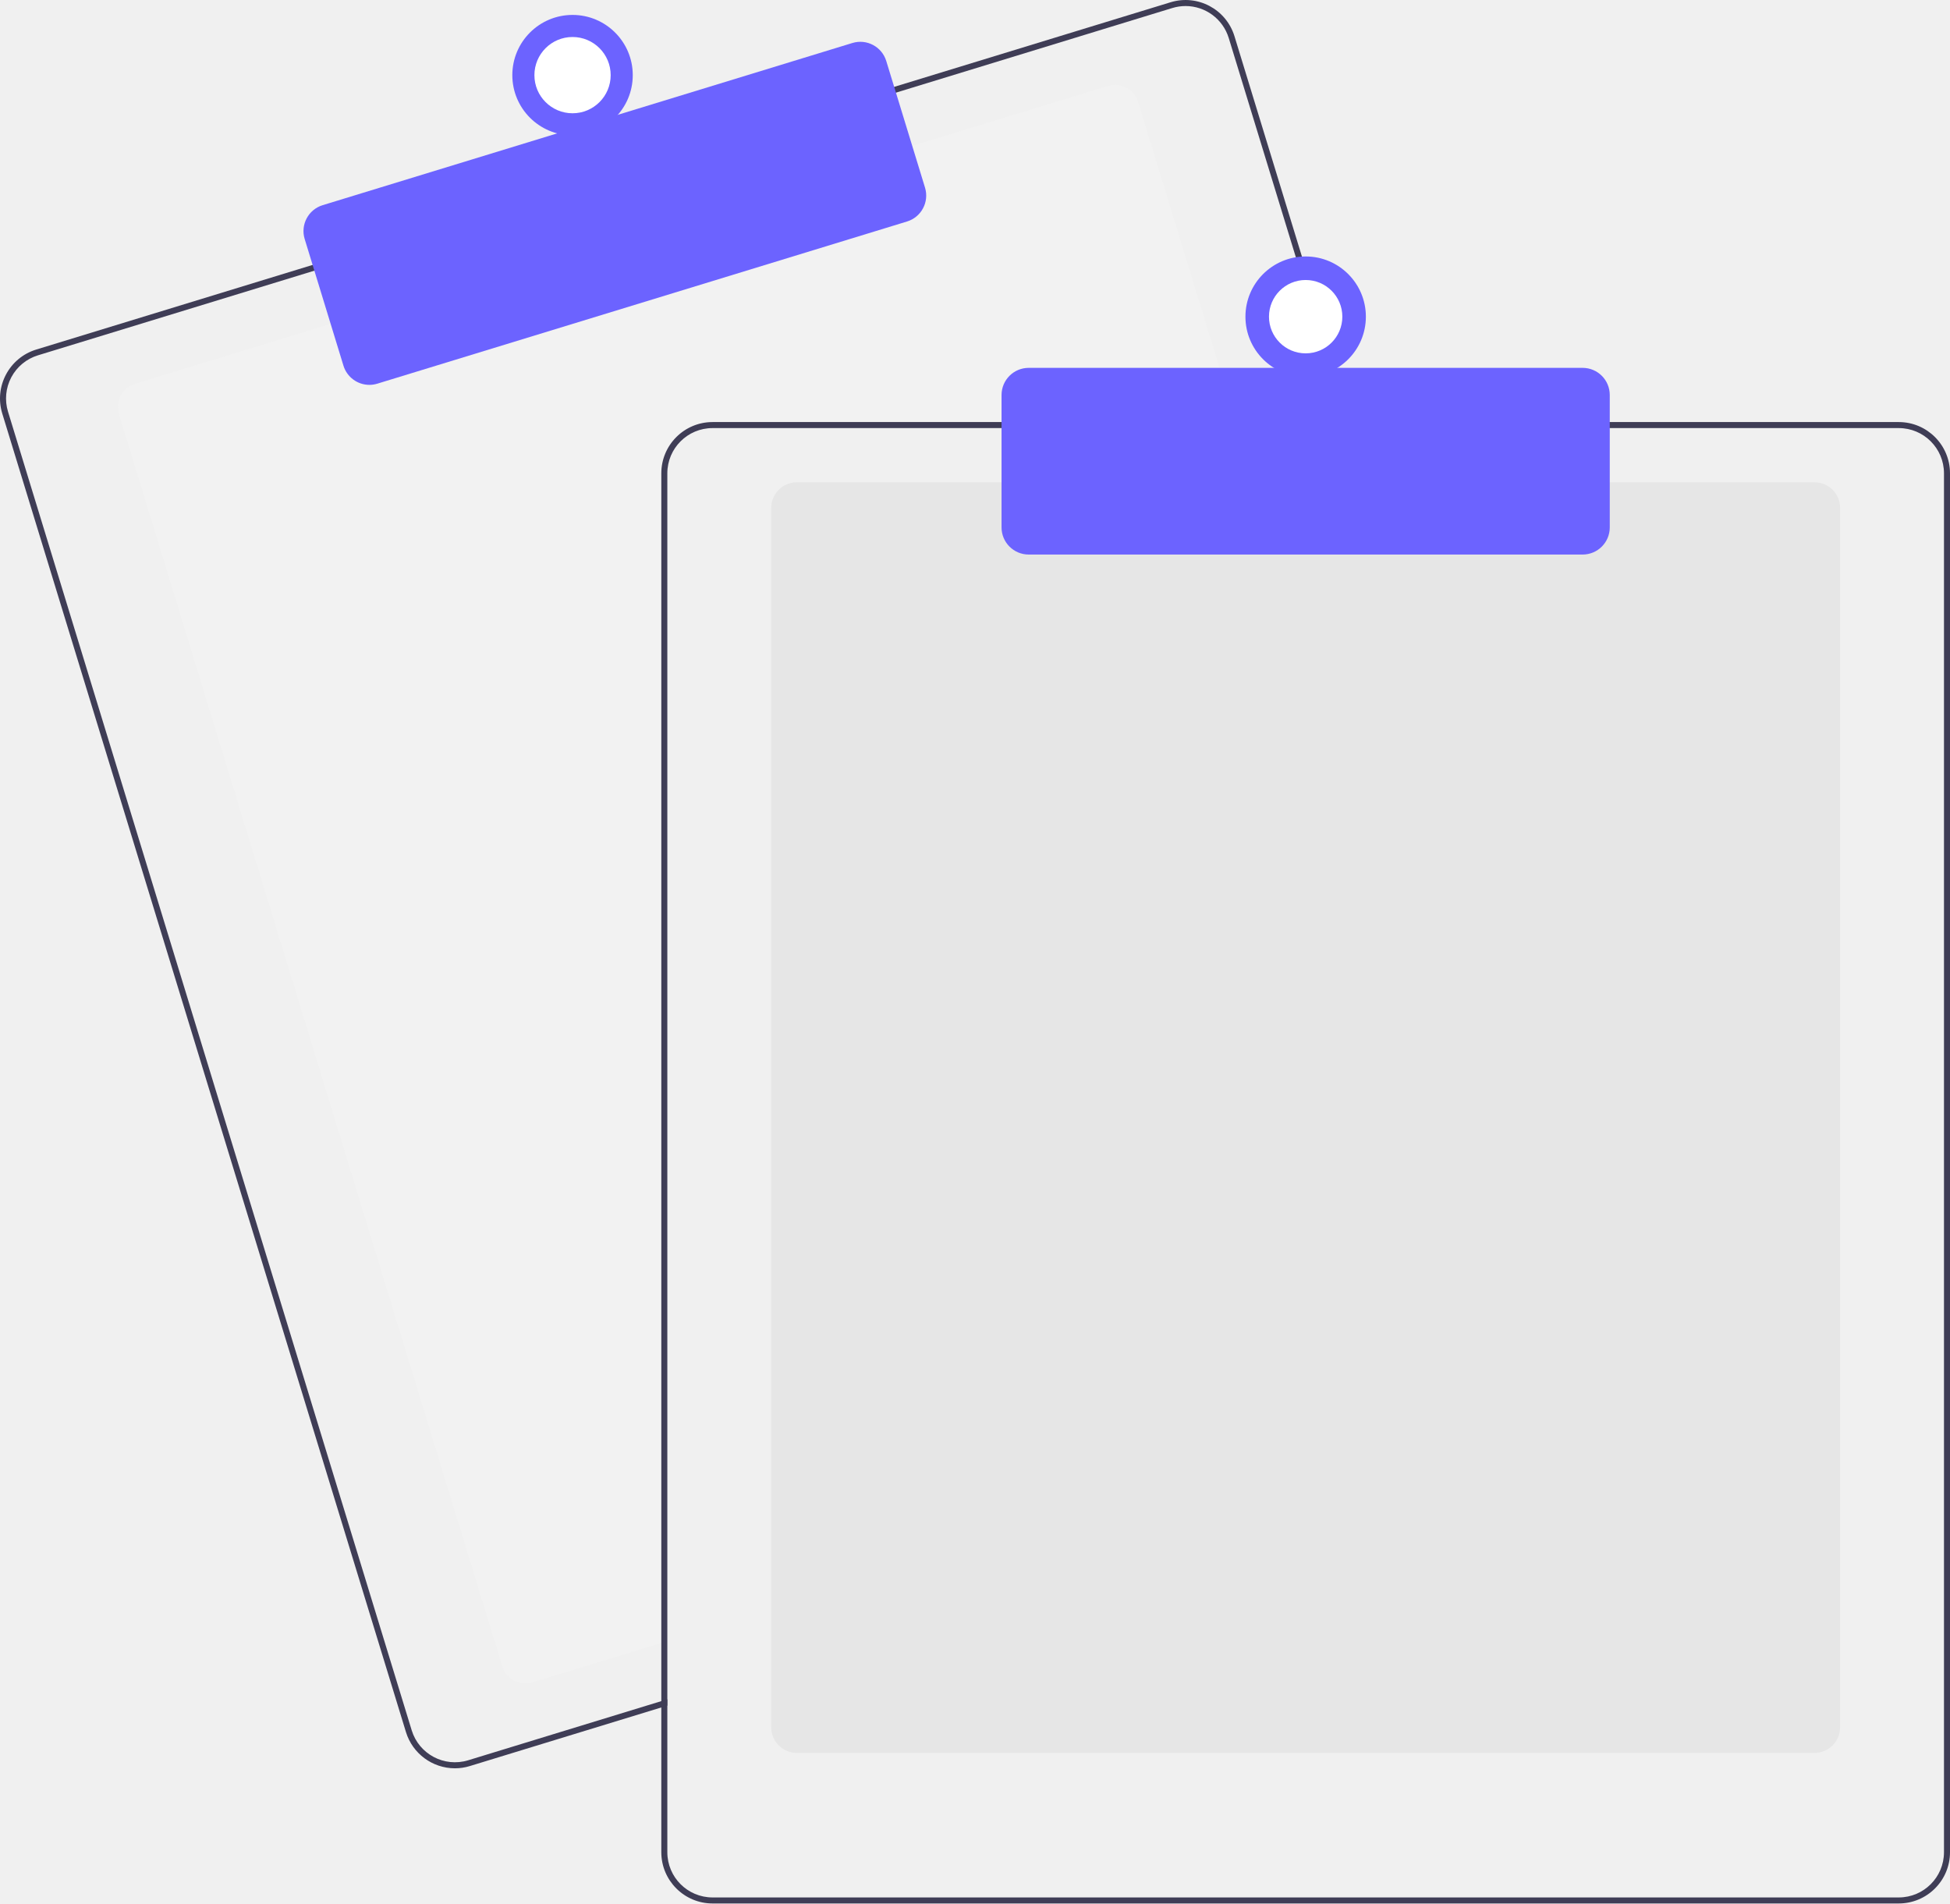
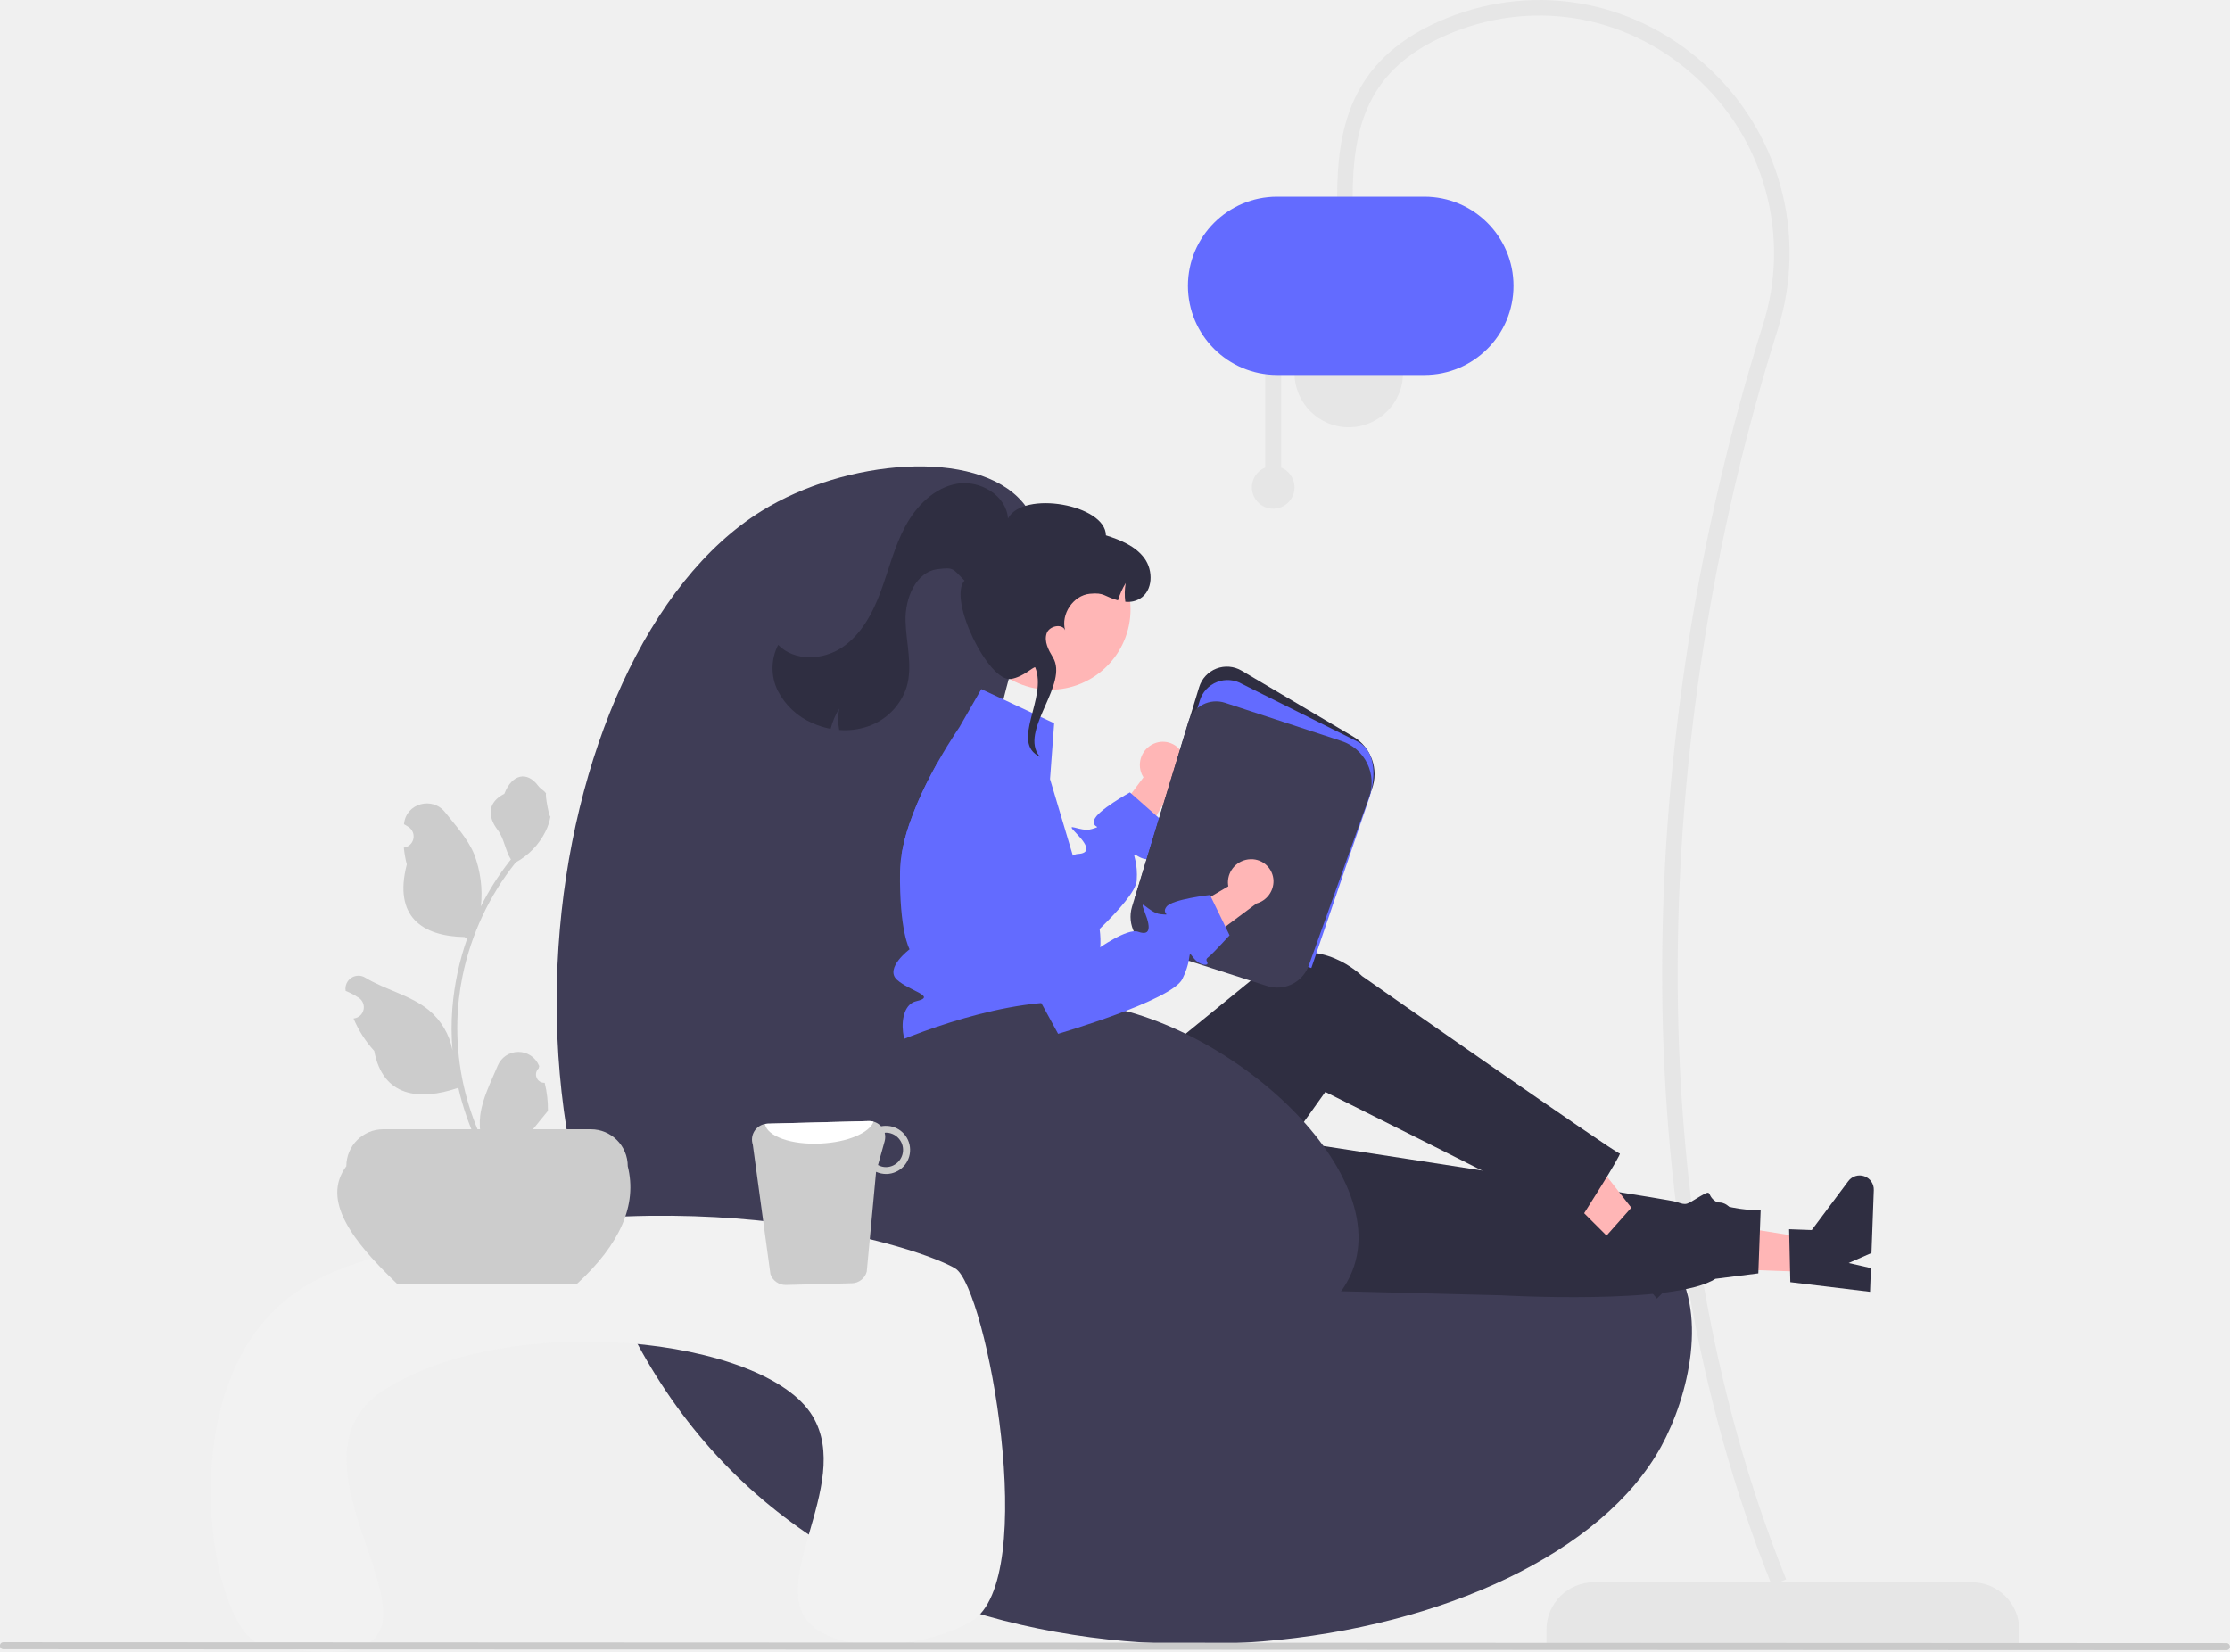
- <svg xmlns="http://www.w3.org/2000/svg" data-name="Layer 1" width="647.636" height="632.174" viewBox="0 0 647.636 632.174">
-   <path d="M687.328,276.087H512.818a15.018,15.018,0,0,0-15,15v387.85l-2,.61-42.81,13.11a8.007,8.007,0,0,1-9.99-5.31L315.678,271.397a8.003,8.003,0,0,1,5.31-9.99l65.97-20.2,191.25-58.54,65.97-20.2a7.989,7.989,0,0,1,9.99,5.3l32.55,106.32Z" transform="translate(-276.1819 -133.9131)" fill="#f2f2f2" />
-   <path d="M725.408,274.087l-39.23-128.14a16.994,16.994,0,0,0-21.23-11.28l-92.75,28.39L380.958,221.607l-92.75,28.4a17.015,17.015,0,0,0-11.28,21.23l134.08,437.93a17.027,17.027,0,0,0,16.26,12.03,16.789,16.789,0,0,0,4.97-.75l63.58-19.46,2-.62v-2.09l-2,.61-64.17,19.65a15.015,15.015,0,0,1-18.73-9.95l-134.07-437.94a14.979,14.979,0,0,1,9.95-18.73l92.75-28.4,191.24-58.54,92.75-28.4a15.156,15.156,0,0,1,4.41-.66,15.015,15.015,0,0,1,14.32,10.61l39.05,127.56.62,2h2.08Z" transform="translate(-276.1819 -133.9131)" fill="#3f3d56" />
-   <path d="M398.863,261.734a9.016,9.016,0,0,1-8.611-6.367l-12.88-42.072a8.999,8.999,0,0,1,5.971-11.24l175.939-53.864a9.009,9.009,0,0,1,11.241,5.971l12.88,42.072a9.01,9.01,0,0,1-5.971,11.241L401.492,261.339A8.976,8.976,0,0,1,398.863,261.734Z" transform="translate(-276.1819 -133.9131)" fill="#6c63ff" />
-   <circle cx="190.154" cy="24.955" r="20" fill="#6c63ff" />
-   <circle cx="190.154" cy="24.955" r="12.665" fill="#fff" />
-   <path d="M878.818,716.087h-338a8.51,8.51,0,0,1-8.5-8.5v-405a8.51,8.51,0,0,1,8.5-8.5h338a8.51,8.51,0,0,1,8.5,8.5v405A8.51,8.51,0,0,1,878.818,716.087Z" transform="translate(-276.1819 -133.9131)" fill="#e6e6e6" />
-   <path d="M723.318,274.087h-210.5a17.024,17.024,0,0,0-17,17v407.8l2-.61v-407.19a15.018,15.018,0,0,1,15-15H723.938Zm183.5,0h-394a17.024,17.024,0,0,0-17,17v458a17.024,17.024,0,0,0,17,17h394a17.024,17.024,0,0,0,17-17v-458A17.024,17.024,0,0,0,906.818,274.087Zm15,475a15.018,15.018,0,0,1-15,15h-394a15.018,15.018,0,0,1-15-15v-458a15.018,15.018,0,0,1,15-15h394a15.018,15.018,0,0,1,15,15Z" transform="translate(-276.1819 -133.9131)" fill="#3f3d56" />
-   <path d="M801.818,318.087h-184a9.01,9.01,0,0,1-9-9v-44a9.01,9.01,0,0,1,9-9h184a9.01,9.01,0,0,1,9,9v44A9.01,9.01,0,0,1,801.818,318.087Z" transform="translate(-276.1819 -133.9131)" fill="#6c63ff" />
-   <circle cx="433.636" cy="105.174" r="20" fill="#6c63ff" />
-   <circle cx="433.636" cy="105.174" r="12.182" fill="#fff" />
+ <svg xmlns="http://www.w3.org/2000/svg" data-name="Layer 1" width="751.131" height="556.415" viewBox="0 0 751.131 556.415">
+   <path d="M745.319,704.743H904.585a0,0,0,0,1,0,0v4.887a16,16,0,0,1-16,16H761.319a16,16,0,0,1-16-16V704.743A0,0,0,0,1,745.319,704.743Z" transform="translate(1425.47 1258.58) rotate(-180)" fill="#e6e6e6" />
+   <path d="M821.225,705.718l4.843-1.951c-50.677-125.789-45.795-284.482-2.956-420.613a85.005,85.005,0,0,0-24.764-89.934c-24.865-22.189-59.145-27.594-89.467-14.108-29.931,13.314-34.056,36.505-34.056,59.583h5.222c0-24.635,5.265-43.383,30.957-54.812,28.419-12.639,60.555-7.569,83.867,13.234A79.839,79.839,0,0,1,818.131,281.586C774.798,419.289,770.202,579.072,821.225,705.718Z" transform="translate(-224.4343 -171.7927)" fill="#e6e6e6" />
+   <circle cx="454.307" cy="125.648" r="18.276" fill="#e6e6e6" />
+   <path d="M650.594,329.302V294.672h5.385v34.629a7.179,7.179,0,1,1-5.385,0Z" transform="translate(-224.4343 -171.7927)" fill="#e6e6e6" />
+   <path d="M624.565,268.068a30.06,30.06,0,0,1,30.025-30.025h49.607a30.025,30.025,0,1,1,0,60.051H654.59A30.06,30.06,0,0,1,624.565,268.068Z" transform="translate(-224.4343 -171.7927)" fill="#636bff" />
+   <path d="M554.67,454.005c4.981-63.723,30.447-94.083,14.14-113.123-15.619-18.238-59.617-14.47-87.872,3.03-76.212,47.202-104.134,235.332-6.06,327.249C568.072,758.504,744.695,730.53,783.946,659.04c9.158-16.681,16.434-45.922,3.03-63.632-33.278-43.967-154.271,35.669-208.066-14.14C547.03,551.749,551.937,488.975,554.67,454.005Z" transform="translate(-224.4343 -171.7927)" fill="#3f3d56" />
+   <path d="M612.927,422.347a7.822,7.822,0,0,0-3.924,10.18,7.504,7.504,0,0,0,.597,1.087l-16.358,21.842,8.163,12.2,19.174-32.343a7.8,7.8,0,0,0,2.373-9.222,7.465,7.465,0,0,0-9.838-3.828Q613.02,422.303,612.927,422.347Z" transform="translate(-224.4343 -171.7927)" fill="#ffb6b6" />
+   <path d="M612.914,460.005c1.071.949-1.899,2.121-5.04.273-.899-.535-1.283-.758-1.384-.616-.253.353,1.222,2.959.828,8.747-.242,3.454-5.979,9.949-12.494,16.282-8.807,8.565-19.049,16.827-19.049,16.827l-3.596-2.879-37.704-30.23-6.363-8.807a62.681,62.681,0,0,1,2.616-10.232,111.546,111.546,0,0,1,5.676-13.474c1.172-2.374,2.374-4.636,3.525-6.717l20.201,22.261,16.928,18.645s4.929-7.939,8.747-10.1a3.636,3.636,0,0,1,1.616-.555c3.858-.182,4.091-2.283-.384-6.858-4.474-4.575,1.172-.303,5.151-1.535,3.98-1.232,0,0,.838-3.081.838-3.081,11.999-9.262,11.999-9.262l.465.414,8.434,7.444,2.414,2.131s-2.636,7.232-3.363,8.757C612.248,458.965,611.854,459.046,612.914,460.005Z" transform="translate(-224.4343 -171.7927)" fill="#636bff" />
+   <polygon points="610.804 428.521 611.215 417.38 568.439 410.493 567.832 426.935 610.804 428.521" fill="#ffb6b6" />
+   <path d="M827.473,603.668l-.406-17.838,7.626.281,12.311-16.49a4.767,4.767,0,0,1,8.583,3.027l-.782,21.19-7.678,3.374,7.49,1.704-.295,7.989Z" transform="translate(-224.4343 -171.7927)" fill="#2f2e41" />
+   <path d="M594.489,604.651l135.488,3.435s58.508,3.379,72.236-5.551l14.476-1.828.785-21.264s-8.852.065-13.942-2.306-1.552-5.273-6.405-2.42-4.34,3.196-8.092,1.885S613.241,549.069,613.241,549.069Z" transform="translate(-224.4343 -171.7927)" fill="#2f2e41" />
+   <polygon points="548.592 423.631 556.471 415.744 529.796 381.601 518.168 393.243 548.592 423.631" fill="#ffb6b6" />
+   <path d="M765.053,588.562l11.835-13.353,5.399,5.393,20.241-3.716a4.767,4.767,0,0,1,4.234,8.057l-14.985,15.003-7.923-2.748,4.332,6.344-5.65,5.657Z" transform="translate(-224.4343 -171.7927)" fill="#2f2e41" />
+   <path d="M541.035,530.449l1.347,31.31c1.586,36.859,42.178,59.168,73.654,39.923q.87-.532,1.746-1.102s11.933-3.205,11.571-8.279,2.553-7.545,5.133-6.161,36.357-46.553,36.357-46.553,70.178,35.006,85.66,43.247c0,0,14.556-22.759,13.501-22.52s-86.819-59.788-86.819-59.788-13.972-14.14-31.304-4.804c-.361,1.371-.052,1.419-.052,1.419l-57.253,46.652-8.09-15.363Z" transform="translate(-224.4343 -171.7927)" fill="#2f2e41" />
+   <path d="M595.017,491.306a32.354,32.354,0,0,1-.616,4.303,25.39,25.39,0,0,1-1.98,5.939s0,2.111-4.04,9.181,1.01,4.04,4.04,9.292c3.03,5.242,0,2.828-3.363,6.202a7.722,7.722,0,0,0-1.909,7.606s-43.391.03-51.471-3-9.918-20.1-2.677-21.786c7.232-1.687-2.192-3.363-6.444-7.252-4.252-3.889,4.252-10.252,4.252-10.252s-3.505-6.05-3.212-26.362a40.029,40.029,0,0,1,.515-5.575,62.681,62.681,0,0,1,2.616-10.232,111.546,111.546,0,0,1,5.676-13.474c1.172-2.374,2.374-4.636,3.525-6.717.182-.323.353-.636.535-.949,2.192-3.879,4.192-7.05,5.515-9.08,1.02-1.576,1.636-2.464,1.636-2.464l7.353-12.787,24.544,11.504-1.394,18.817,4.232,14.191,1.949,6.535,1.505,5.04,2.323,7.807s-.636.03.121,1.071a34.484,34.484,0,0,1,6.575,15.827A32.227,32.227,0,0,1,595.017,491.306Z" transform="translate(-224.4343 -171.7927)" fill="#636bff" />
+   <path d="M665.896,493.334l-.461-.149-58.744-18.917,21.647-71.017a9.768,9.768,0,0,1,14.312-5.562l37.54,22.179a14.715,14.715,0,0,1,6.319,17.788Z" transform="translate(-224.4343 -171.7927)" fill="#2f2e41" />
+   <path d="M666.134,497.849l-59.217-19.069,21.647-71.017A9.768,9.768,0,0,1,642.876,402.201l39.332,19.637c5.909,3.49,5.771,12.524,3.027,19.936Z" transform="translate(-224.4343 -171.7927)" fill="#636bff" />
+   <path d="M660.206,502.989a11.291,11.291,0,0,1-9.05.9l-37.85-12.189A11.704,11.704,0,0,1,605.731,477.21l18.976-62.255a9.767,9.767,0,0,1,12.39-6.431l39.224,12.879a14.722,14.722,0,0,1,9.265,18.959l-20.289,56.565A11.304,11.304,0,0,1,660.206,502.989Z" transform="translate(-224.4343 -171.7927)" fill="#3f3d56" />
+   <circle cx="353.691" cy="205.214" r="27.11" fill="#ffb6b6" />
+   <path d="M486.452,404.525a23.511,23.511,0,0,0,11.546,10.793,27.033,27.033,0,0,0,6.222,1.969,24.326,24.326,0,0,1,2.879-6.816,20.083,20.083,0,0,0,0,7.199,23.9,23.9,0,0,0,9.663-1.199,20.726,20.726,0,0,0,13.034-13.204c2.16-7.186-.167-14.861-.35-22.362-.189-7.502,3.373-16.474,10.82-17.402,5.671-.708,4.97-.158,9.045,3.848-5.7,6.332,8.196,34.377,15.653,33.138,4.216-.701,7.318-4.048,8.152-3.932,4.27,10.456-8.574,25.286,1.613,30.154l-.756-1c-5.332-8.808,10.445-23.685,5.113-32.494-1.486-2.464-3.032-5.353-2.112-8.079.873-2.592,5.293-3.412,6.226-1.053-1.516-5.407,2.716-11.752,8.338-12.304,4.994-.493,4.706.931,9.467,2.229a24.293,24.293,0,0,1,2.608-5.835,19.918,19.918,0,0,0-.139,6.296,7.855,7.855,0,0,0,4.941-1.046c4.397-2.636,4.528-9.44,1.507-13.581-3.026-4.142-8.095-6.187-12.985-7.734-.045-10.342-27.872-15.292-32.99-5.678-.526-7.785-9.45-13.029-17.138-11.707s-13.752,7.487-17.45,14.357c-3.697,6.865-5.532,14.552-8.238,21.865s-6.575,14.604-13.056,18.943c-6.48,4.333-16.109,4.727-21.52-.89A17.168,17.168,0,0,0,486.452,404.525Z" transform="translate(-224.4343 -171.7927)" fill="#2f2e41" />
+   <path d="M514.269,528.498a9.788,9.788,0,0,1,1.815-1.149c10.377-5.164,42.645-18.57,67.877-18.02,48.548,1.058,110.332,54.637,95.953,90.617-10.941,27.378-65.336,42.954-105.043,30.496C519.245,612.989,497.288,542.036,514.269,528.498Z" transform="translate(-224.4343 -171.7927)" fill="#3f3d56" />
+   <path d="M312.726,725.733c-15.864-2.993-29.906-74.46,1.305-109.658,10.693-12.059,24.032-17.308,41.775-22.193,102.121-28.115,180.011-1.32,190.478,5.222,10.444,6.527,28.752,104.875,5.34,118.796-13.173,7.833-39.282,11.749-52.218,2.611-19.035-13.446,12.915-48.324-1.305-71.8C481.963,622.071,396.986,613.097,354.382,639.573,308.929,667.82,402.684,742.704,312.726,725.733Z" transform="translate(-224.4343 -171.7927)" fill="#f2f2f2" />
+   <path d="M418.787,604.223H358.183c-14.961-14.338-25.658-28.156-17.094-39.626a12.432,12.432,0,0,1,12.432-12.432h69.928a12.432,12.432,0,0,1,12.432,12.432C439.141,577.666,433.316,590.877,418.787,604.223Z" transform="translate(-224.4343 -171.7927)" fill="#ccc" />
+   <path d="M407.903,536.515a2.807,2.807,0,0,1-2.035-4.866l.192-.765q-.038-.092-.076-.184a7.539,7.539,0,0,0-13.907.052c-2.275,5.478-5.17,10.966-5.883,16.758a22.304,22.304,0,0,0,.392,7.671A89.42,89.42,0,0,1,378.452,518.042a86.307,86.307,0,0,1,.535-9.628q.444-3.931,1.231-7.807a90.456,90.456,0,0,1,17.938-38.337,24.073,24.073,0,0,0,10.012-10.387,18.363,18.363,0,0,0,1.67-5.018c-.487.064-1.838-7.359-1.47-7.815-.679-1.031-1.895-1.543-2.637-2.549-3.689-5.002-8.773-4.129-11.426,2.669-5.669,2.861-5.724,7.606-2.245,12.169,2.213,2.903,2.517,6.832,4.459,9.94-.2.256-.408.503-.607.759a91.039,91.039,0,0,0-9.502,15.054,37.846,37.846,0,0,0-2.259-17.579c-2.163-5.217-6.216-9.611-9.786-14.122-4.288-5.418-13.08-3.053-13.836,3.814q-.011.1-.021.199.795.449,1.557.952a3.808,3.808,0,0,1-1.535,6.93l-.078.012a37.89,37.89,0,0,0,.999,5.665c-4.58,17.71,5.307,24.16,19.424,24.45.312.16.615.32.927.471a92.924,92.924,0,0,0-5.002,23.539,88.135,88.135,0,0,0,.064,14.231l-.024-.168a23.289,23.289,0,0,0-7.95-13.448c-6.118-5.026-14.762-6.877-21.363-10.916a4.371,4.371,0,0,0-6.694,4.252q.013.088.027.176a25.578,25.578,0,0,1,2.868,1.382q.795.449,1.557.952a3.808,3.808,0,0,1-1.535,6.93l-.078.012c-.056.008-.104.016-.16.024a37.923,37.923,0,0,0,6.975,10.923c2.863,15.46,15.162,16.927,28.318,12.425h.008a92.897,92.897,0,0,0,6.24,18.218h22.293c.08-.248.152-.503.224-.751a25.329,25.329,0,0,1-6.169-.367c1.654-2.03,3.308-4.075,4.962-6.105a1.384,1.384,0,0,0,.104-.12c.839-1.039,1.686-2.069,2.525-3.108l0-.001a37.101,37.101,0,0,0-1.087-9.451Z" transform="translate(-224.4343 -171.7927)" fill="#ccc" />
+   <path d="M483.94,600.976a5.385,5.385,0,0,0,5.189,3.635l22.233-.572a5.311,5.311,0,0,0,5.019-3.908l3.146-33.642a8.22,8.22,0,0,0,3.557.731,8.108,8.108,0,0,0-.407-16.211,6.869,6.869,0,0,0-1.457.152,5.495,5.495,0,0,0-4.09-1.765l-34.199.883a4.912,4.912,0,0,0-.844.105,5.341,5.341,0,0,0-4.09,6.936Zm36.233-36.773,2.239-8.017a5.46,5.46,0,0,0,.017-2.832c.109-0.0.204-.052.313-.052a5.8,5.8,0,0,1,.272,11.596A5.459,5.459,0,0,1,520.172,564.203Z" transform="translate(-224.4343 -171.7927)" fill="#ccc" />
+   <path d="M482.087,550.382c.729,4.166,8.92,7.095,18.77,6.586,9.058-.417,16.464-3.598,17.82-7.367a5.057,5.057,0,0,0-1.548-.206l-34.199.883A4.912,4.912,0,0,0,482.087,550.382Z" transform="translate(-224.4343 -171.7927)" fill="#fff" />
+   <path d="M225.625,727.311l748.75.307a1.191,1.191,0,0,0,0-2.381l-748.75-.307a1.191,1.191,0,1,0,0,2.381Z" transform="translate(-224.4343 -171.7927)" fill="#cacaca" />
+   <path d="M645.576,461.206a7.822,7.822,0,0,0-7.536,7.889,7.505,7.505,0,0,0,.133,1.233l-23.499,13.873,2.844,14.4,30.135-22.485a7.8,7.8,0,0,0,5.737-7.601,7.465,7.465,0,0,0-7.61-7.317Q645.678,461.201,645.576,461.206Z" transform="translate(-224.4343 -171.7927)" fill="#ffb6b6" />
+   <path d="M626.326,494.279c-.629-.842-.899-1.195-1.042-1.098-.368.222-.014,3.197-2.602,8.383-3.643,7.285-41.844,18.442-41.844,18.442l-4.703-8.611-20.688-37.84-7.131-30.33a13.531,13.531,0,0,1-.361-3.228,128.177,128.177,0,0,1,20.171-11.611,13.504,13.504,0,0,1,6.061,7.22l14.241,39.929,5.683,15.942s10.024-7.168,13.66-5.852c3.63,1.324,4.662-.532,2.289-6.475-2.373-5.943,1.189.174,5.334.563,4.153.395,0,0,1.962-2.522s14.645-3.94,14.645-3.94l.27.563,4.915,10.11,1.407,2.905s-5.211,5.653-6.468,6.78c-1.263,1.135-1.653,1.056-1.035,2.349C631.699,497.248,628.509,497.19,626.326,494.279Z" transform="translate(-224.4343 -171.7927)" fill="#636bff" />
</svg>
